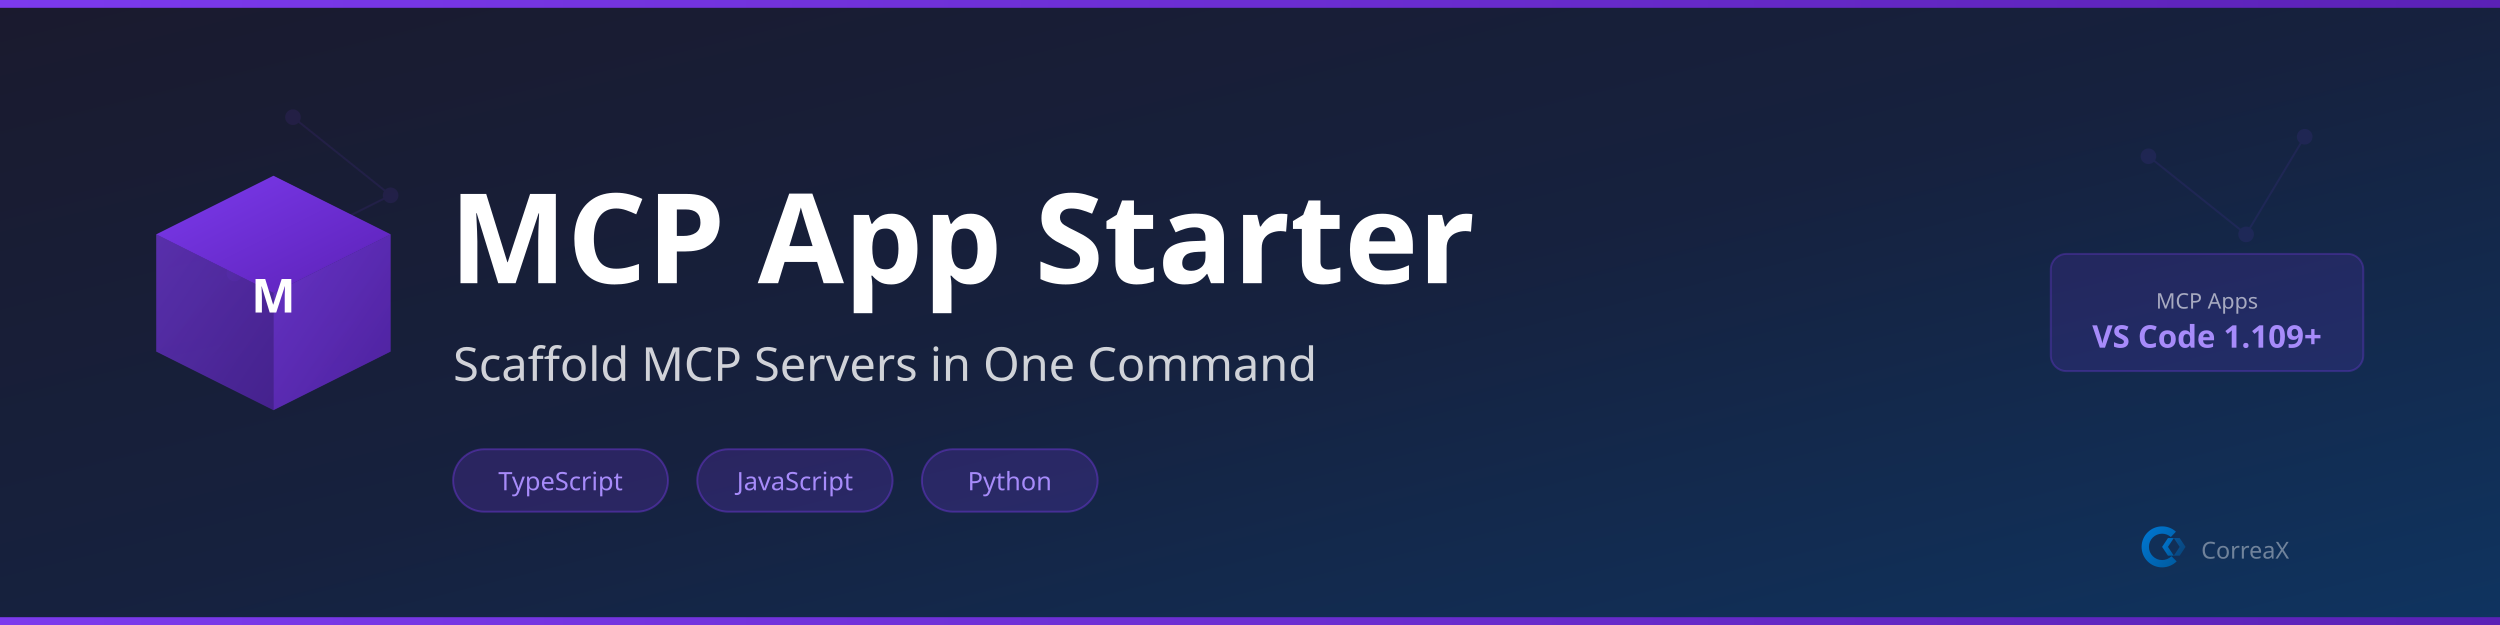
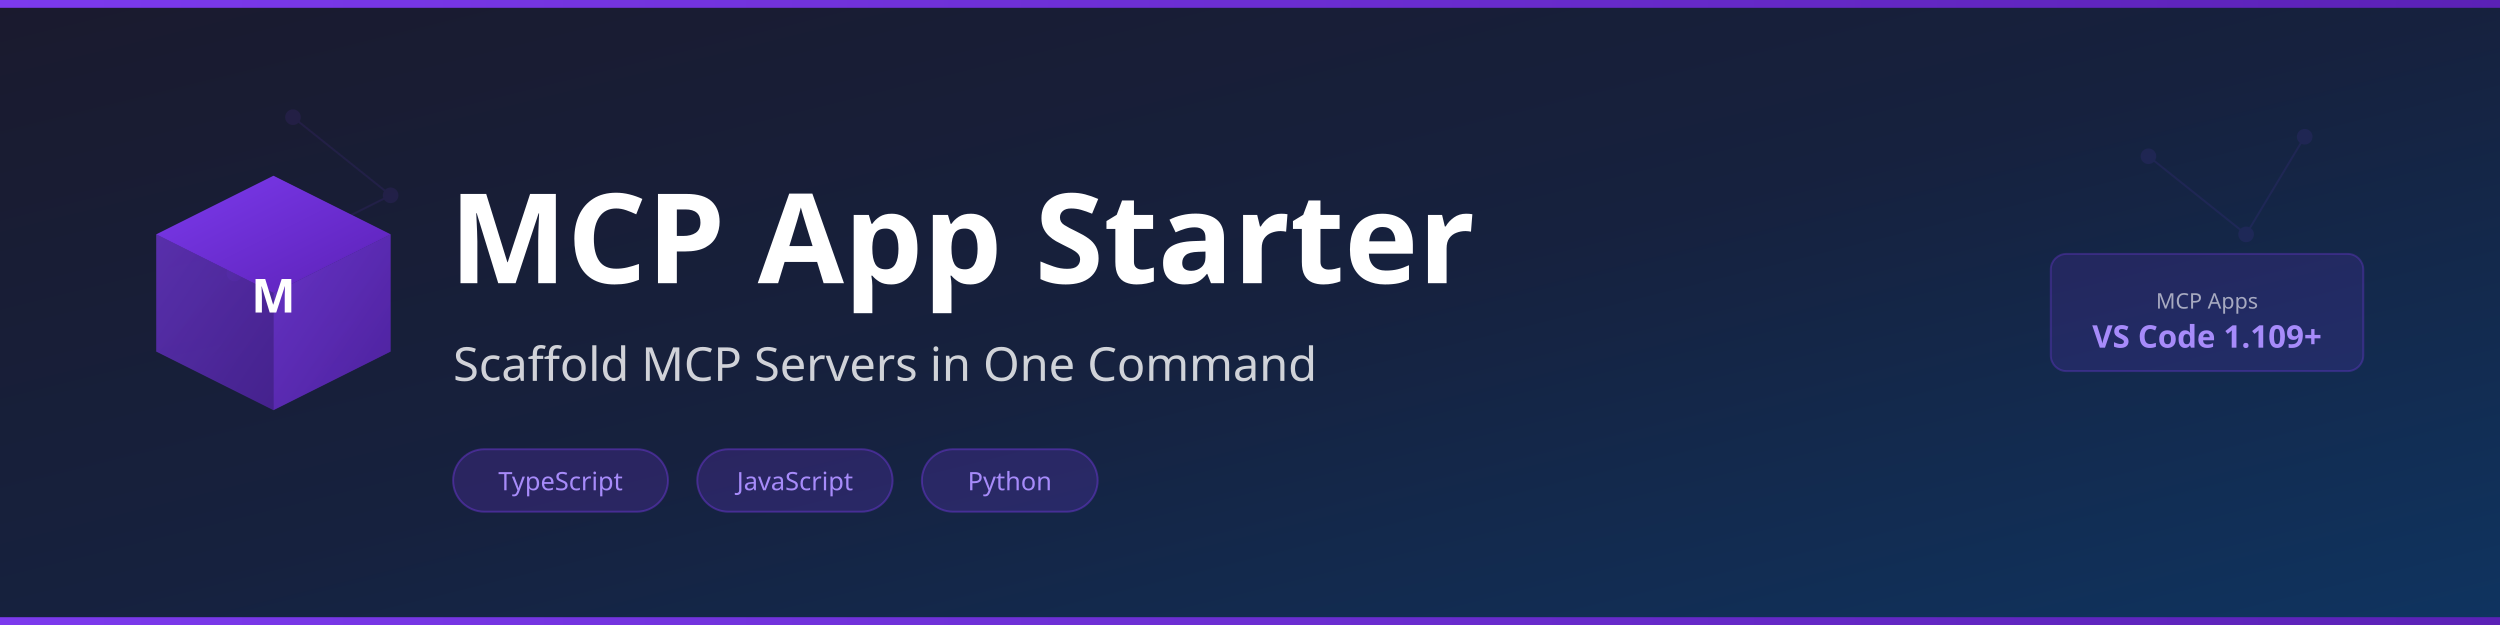
<svg xmlns="http://www.w3.org/2000/svg" viewBox="0 0 1280 320">
  <defs>
    <linearGradient id="bgGrad" x1="0%" y1="0%" x2="100%" y2="100%">
      <stop offset="0%" stop-color="#1a1a2e" />
      <stop offset="50%" stop-color="#16213e" />
      <stop offset="100%" stop-color="#0f3460" />
    </linearGradient>
    <linearGradient id="accentGrad" x1="0%" y1="0%" x2="100%" y2="0%">
      <stop offset="0%" stop-color="#7c3aed" />
      <stop offset="100%" stop-color="#5b21b6" />
    </linearGradient>
    <linearGradient id="cubeGrad" x1="0%" y1="0%" x2="100%" y2="100%">
      <stop offset="0%" stop-color="#7c3aed" />
      <stop offset="100%" stop-color="#5b21b6" />
    </linearGradient>
  </defs>
  <rect width="1280" height="320" fill="url(#bgGrad)" />
  <rect x="0" y="0" width="1280" height="4" fill="url(#accentGrad)" />
  <rect x="0" y="316" width="1280" height="4" fill="url(#accentGrad)" />
  <g opacity="0.1">
    <circle cx="150" cy="60" r="4" fill="#7c3aed" />
    <circle cx="200" cy="100" r="4" fill="#7c3aed" />
    <circle cx="120" cy="140" r="4" fill="#7c3aed" />
    <line x1="150" y1="60" x2="200" y2="100" stroke="#7c3aed" stroke-width="1" />
    <line x1="200" y1="100" x2="120" y2="140" stroke="#7c3aed" stroke-width="1" />
    <circle cx="1100" cy="80" r="4" fill="#7c3aed" />
    <circle cx="1150" cy="120" r="4" fill="#7c3aed" />
    <circle cx="1180" cy="70" r="4" fill="#7c3aed" />
    <line x1="1100" y1="80" x2="1150" y2="120" stroke="#7c3aed" stroke-width="1" />
    <line x1="1150" y1="120" x2="1180" y2="70" stroke="#7c3aed" stroke-width="1" />
  </g>
  <g transform="translate(80, 90)">
    <path d="M60 0 L120 30 L120 90 L60 120 L0 90 L0 30 Z" fill="url(#cubeGrad)" opacity="0.3" />
    <path d="M60 0 L120 30 L60 60 L0 30 Z" fill="url(#cubeGrad)" />
    <path d="M60 60 L120 30 L120 90 L60 120 Z" fill="url(#cubeGrad)" opacity="0.7" />
    <path d="M0 30 L60 60 L60 120 L0 90 Z" fill="url(#cubeGrad)" opacity="0.5" />
    <text x="60" y="70" text-anchor="middle" font-family="Segoe UI, system-ui, sans-serif" font-size="24" font-weight="700" fill="#ffffff">M</text>
  </g>
  <text x="230" y="145" font-family="Segoe UI, system-ui, sans-serif" font-size="64" font-weight="700" fill="#ffffff">
    MCP App Starter
  </text>
  <text x="232" y="195" font-family="Segoe UI, system-ui, sans-serif" font-size="24" fill="rgba(255,255,255,0.8)">
    Scaffold MCP Servers in One Command
  </text>
  <g transform="translate(232, 230)">
    <rect x="0" y="0" width="110" height="32" rx="16" fill="rgba(124,58,237,0.2)" stroke="rgba(124,58,237,0.4)" stroke-width="1" />
    <text x="55" y="21" text-anchor="middle" font-family="Segoe UI, system-ui, sans-serif" font-size="13" fill="#a78bfa">TypeScript</text>
    <rect x="125" y="0" width="100" height="32" rx="16" fill="rgba(124,58,237,0.2)" stroke="rgba(124,58,237,0.4)" stroke-width="1" />
    <text x="175" y="21" text-anchor="middle" font-family="Segoe UI, system-ui, sans-serif" font-size="13" fill="#a78bfa">JavaScript</text>
    <rect x="240" y="0" width="90" height="32" rx="16" fill="rgba(124,58,237,0.2)" stroke="rgba(124,58,237,0.4)" stroke-width="1" />
    <text x="285" y="21" text-anchor="middle" font-family="Segoe UI, system-ui, sans-serif" font-size="13" fill="#a78bfa">Python</text>
  </g>
  <g transform="translate(1050, 130)">
    <rect x="0" y="0" width="160" height="60" rx="8" fill="rgba(124,58,237,0.15)" stroke="rgba(124,58,237,0.3)" stroke-width="1" />
    <text x="80" y="28" text-anchor="middle" font-family="Segoe UI, system-ui, sans-serif" font-size="11" fill="rgba(255,255,255,0.6)">MCP Apps</text>
    <text x="80" y="48" text-anchor="middle" font-family="Segoe UI, system-ui, sans-serif" font-size="16" font-weight="600" fill="#a78bfa">VS Code 1.109+</text>
  </g>
-   <g transform="translate(1095, 268)">
-     <defs>
-       <linearGradient id="cxGrad" x1="0%" y1="0%" x2="100%" y2="100%">
-         <stop offset="0%" stop-color="#0078d4" />
-         <stop offset="100%" stop-color="#005a9e" />
-       </linearGradient>
-     </defs>
-     <g transform="scale(0.75)">
-       <path d="M16 2C8.268 2 2 8.268 2 16s6.268 14 14 14c3.866 0 7.389-1.568 9.928-4.1l-3.535-3.536A9.002 9.002 0 0116 25c-4.97 0-9-4.03-9-9s4.03-9 9-9c2.29 0 4.38.857 5.971 2.268l3.464-3.639C22.993 3.352 19.66 2 16 2z" fill="url(#cxGrad)" />
-       <path d="M20 10l-4 6 4 6h4l-4-6 4-6h-4z" fill="url(#cxGrad)" />
-       <path d="M24 10l4 6-4 6h4l4-6-4-6h-4z" fill="url(#cxGrad)" opacity="0.5" />
-     </g>
-     <text x="32" y="18" font-family="Segoe UI, system-ui, sans-serif" font-size="12" fill="rgba(255,255,255,0.4)">CorreaX</text>
-   </g>
</svg>
